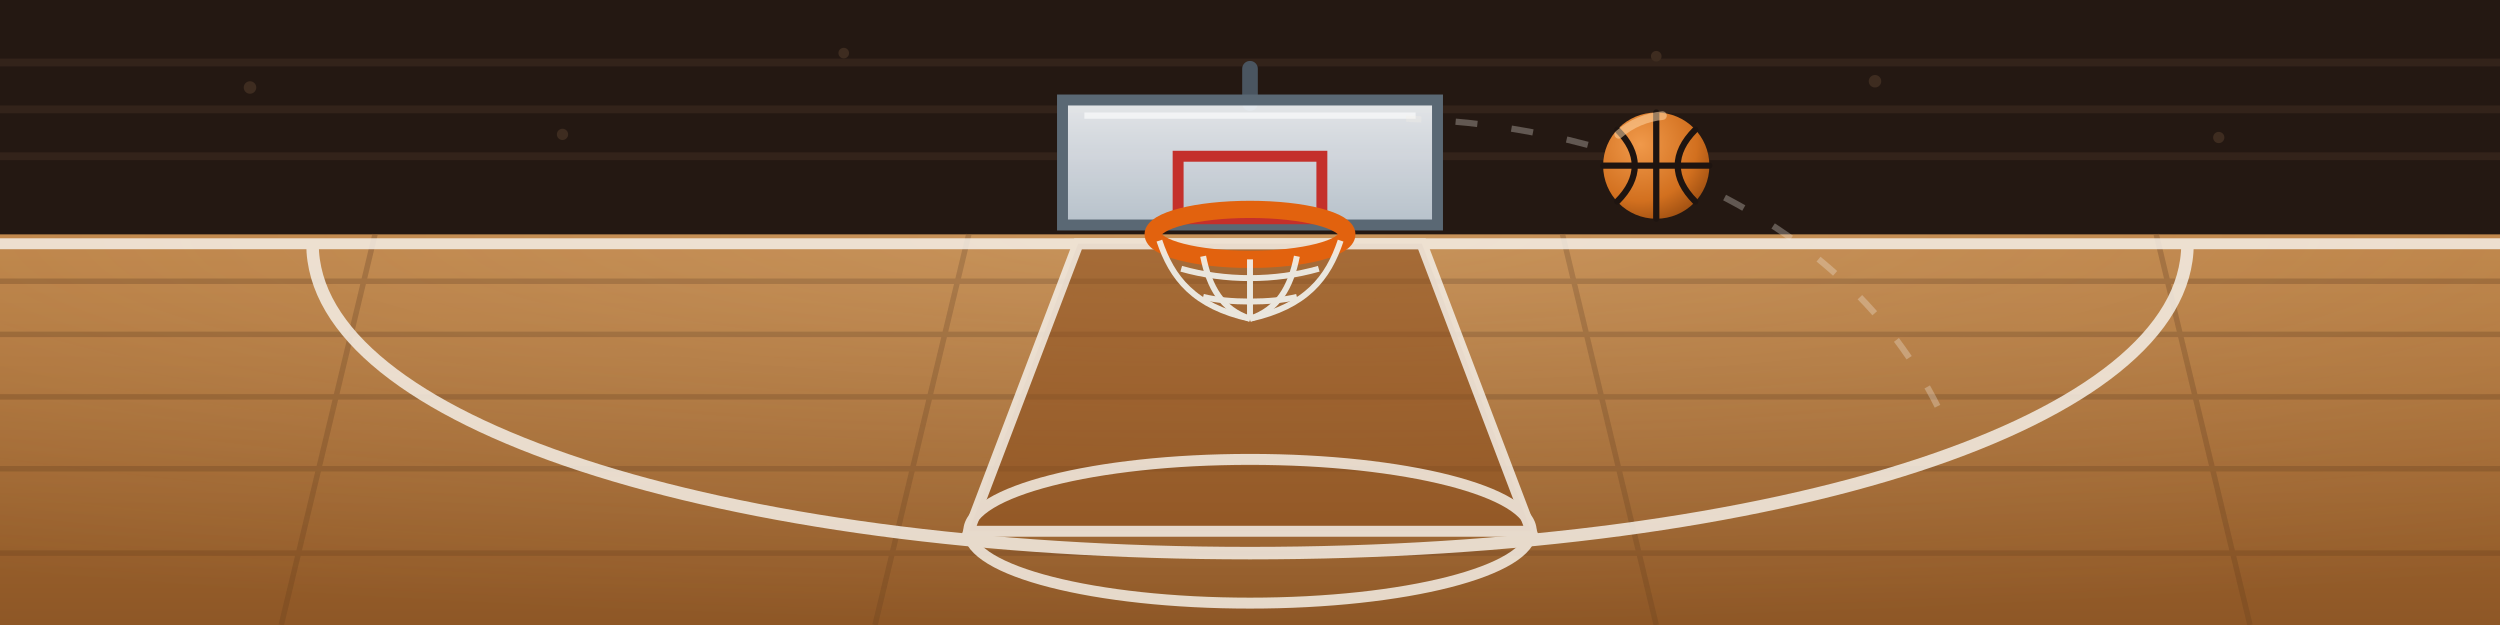
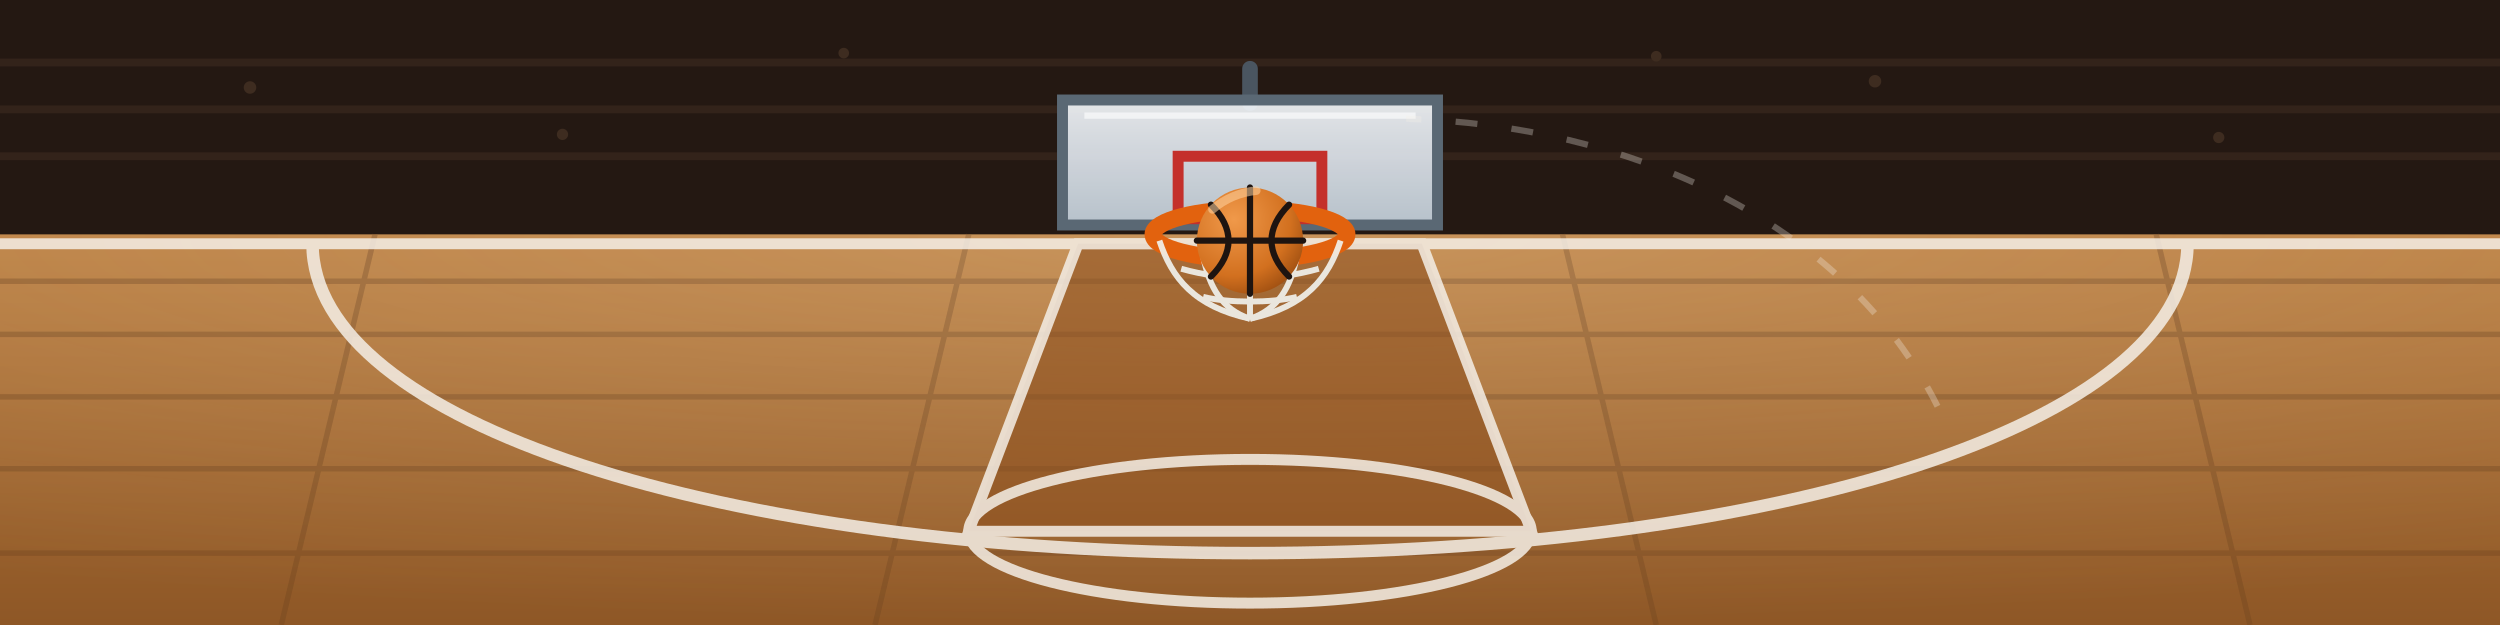
<svg xmlns="http://www.w3.org/2000/svg" viewBox="0 0 160 40" width="1600" height="400" role="presentation" preserveAspectRatio="xMidYMid slice">
  <style>
    .swing { animation: sway 2.8s ease-in-out infinite alternate;
             transform-box: fill-box; transform-origin: 50% 0 }
    @keyframes sway { from { transform: rotate(-2.5deg) } to { transform: rotate(2.5deg) } }
-     @media (prefers-reduced-motion: reduce) { .swing { animation: none } }
+     /* Up off the right wing, down through the rim, out of the bottom of the
+        net. */
+     .shot { animation: arc 4.2s ease-in infinite }
+     @keyframes arc {
+       0%   { transform: translate(30px,15px); opacity: 0 }
+       8%   { opacity: 1 }
+       38%  { transform: translate(15px,-6.5px) }
+       56%  { transform: translate(1px,-6px) }
+       68%  { transform: translate(0,0) }
+       80%  { transform: translate(0,6px) }
+       90%  { transform: translate(0,11px); opacity: 1 }
+       96%  { transform: translate(0,14px); opacity: 0 }
+       100% { transform: translate(30px,15px); opacity: 0 }
+     }
+     .rolls { animation: rolling 1.4s linear infinite;
+              transform-box: fill-box; transform-origin: 50% 50% }
+     @keyframes rolling { to { transform: rotate(360deg) } }
+     /* The net only moves when something has just gone through it. */
+     .swish { animation: kick 4.2s ease-out infinite;
+              transform-box: fill-box; transform-origin: 50% 0 }
+     @keyframes kick {
+       0%,66% { transform: scaleY(1) rotate(0deg) }
+       72%    { transform: scaleY(1.12) rotate(0deg) }
+       80%    { transform: scaleY(.96) rotate(1.5deg) }
+       88%    { transform: scaleY(1.03) rotate(-1deg) }
+       100%   { transform: scaleY(1) rotate(0deg) }
+     }
+     @media (prefers-reduced-motion: reduce) {
+       .swing, .shot, .rolls, .swish { animation: none }
+     }
  </style>
  <defs>
    <linearGradient id="floor" x1="0" y1="0" x2="0" y2="1">
      <stop offset="0%" stop-color="#B97C3E" />
      <stop offset="100%" stop-color="#8E5726" />
    </linearGradient>
    <linearGradient id="board" x1="0" y1="0" x2="0" y2="1">
      <stop offset="0%" stop-color="#F4F7FA" stop-opacity=".92" />
      <stop offset="100%" stop-color="#CBD8E4" stop-opacity=".88" />
    </linearGradient>
    <radialGradient id="spot" cx=".5" cy="0" r="1">
      <stop offset="0%" stop-color="#FFE9C4" stop-opacity=".22" />
      <stop offset="100%" stop-color="#FFE9C4" stop-opacity="0" />
    </radialGradient>
    <radialGradient id="orb" cx=".35" cy=".3" r=".82">
      <stop offset="0%" stop-color="#F0994A" />
      <stop offset="65%" stop-color="#D2701F" />
      <stop offset="100%" stop-color="#94480E" />
    </radialGradient>
  </defs>
  <rect width="160" height="40" fill="#160F0C" />
  <g fill="#241812">
    <path d="M0 0 L160 0 L160 15 L0 15 Z" />
  </g>
  <g stroke="#33231A" stroke-width=".5">
    <path d="M0 4 L160 4" />
    <path d="M0 7 L160 7" />
    <path d="M0 10 L160 10" />
  </g>
  <g fill="#3E2C20">
    <circle cx="16" cy="5.6" r=".4" />
    <circle cx="36" cy="8.6" r=".36" />
    <circle cx="120" cy="5.2" r=".4" />
    <circle cx="142" cy="8.8" r=".36" />
    <circle cx="54" cy="3.4" r=".34" />
    <circle cx="106" cy="3.6" r=".34" />
  </g>
  <path d="M0 15 L160 15 L160 40 L0 40 Z" fill="url(#floor)" />
  <g stroke="#7A4A20" stroke-width=".35" opacity=".55">
    <path d="M0 18 L160 18" />
    <path d="M0 21.4 L160 21.4" />
    <path d="M0 25.4 L160 25.4" />
    <path d="M0 30 L160 30" />
    <path d="M0 35.4 L160 35.4" />
    <path d="M24 15 L18 40" />
    <path d="M62 15 L56 40" />
    <path d="M100 15 L106 40" />
    <path d="M138 15 L144 40" />
  </g>
  <path d="M0 15 L160 15 L160 40 L0 40 Z" fill="url(#spot)" />
  <path d="M69 15.6 L91 15.6 L98 34 L62 34 Z" fill="#8A4C1C" opacity=".55" />
  <g fill="none" stroke="#F4EFE6" stroke-width=".7" opacity=".85">
    <path d="M69 15.6 L91 15.6 L98 34 L62 34 Z" />
    <ellipse cx="80" cy="34" rx="18" ry="4.6" />
    <path d="M20 15.6 C20 27 46 35.4 80 35.4 C114 35.4 140 27 140 15.6" stroke-width=".8" />
    <path d="M0 15.6 L160 15.6" />
  </g>
  <path d="M80 4.4 L80 6.6" stroke="#4A5560" stroke-width="1" stroke-linecap="round" />
  <path d="M68 6.4 L92 6.4 L92 14.4 L68 14.4 Z" fill="url(#board)" />
  <path d="M68 6.4 L92 6.4 L92 14.4 L68 14.4 Z" fill="none" stroke="#5A6874" stroke-width=".7" />
  <path d="M75.4 10 L84.6 10 L84.6 14 L75.4 14 Z" fill="none" stroke="#C4302B" stroke-width=".7" />
  <path d="M69.4 7.4 L90.6 7.4" stroke="#FFFFFF" stroke-width=".4" opacity=".6" />
  <g class="swing">
    <ellipse cx="80" cy="15" rx="6.2" ry="1.6" fill="none" stroke="#E2620E" stroke-width="1.1" />
-     <g stroke="#F2F4F0" stroke-width=".38" fill="none" opacity=".9">
+     <g class="swish" stroke="#F2F4F0" stroke-width=".38" fill="none" opacity=".9">
      <path d="M74.2 15.4 C75 17.8 76.4 19.6 80 20.4" />
      <path d="M77 16.4 C77.4 18.4 78.2 19.8 80 20.4" />
      <path d="M80 16.6 L80 20.4" />
      <path d="M83 16.4 C82.6 18.4 81.8 19.8 80 20.4" />
      <path d="M85.8 15.4 C85 17.8 83.6 19.6 80 20.4" />
      <path d="M75.6 17.2 C78.4 18 81.6 18 84.4 17.2" />
      <path d="M77 19 C78.6 19.4 81.4 19.4 83 19" />
    </g>
  </g>
  <g stroke="#F4EFE6" stroke-width=".4" fill="none" stroke-dasharray="1.4 2.2" opacity=".3">
    <path d="M124 26 C118 14 104 8 90 7.6" />
  </g>
-   <g transform="translate(106 10.6)">
-     <circle cx="0" cy="0" r="3.4" fill="url(#orb)" />
-     <g stroke="#1E1410" stroke-width=".4" fill="none" stroke-linecap="round">
-       <path d="M-3.4 0 L3.4 0" />
-       <path d="M0 -3.4 L0 3.4" />
-       <path d="M-2.5 -2.3 C-1 -.8 -1 .8 -2.5 2.3" />
-       <path d="M2.5 -2.3 C1 -.8 1 .8 2.5 2.3" />
+   <g class="shot">
+     <g class="rolls" transform="translate(80 15.4)">
+       <circle cx="0" cy="0" r="3.4" fill="url(#orb)" />
+       <g stroke="#1E1410" stroke-width=".4" fill="none" stroke-linecap="round">
+         <path d="M-3.4 0 L3.4 0" />
+         <path d="M0 -3.4 L0 3.4" />
+         <path d="M-2.5 -2.3 C-1 -.8 -1 .8 -2.5 2.3" />
+         <path d="M2.5 -2.3 C1 -.8 1 .8 2.5 2.3" />
+       </g>
+       <path d="M-2.4 -2 C-1.6 -2.7 -.6 -3.1 .4 -3.2" fill="none" stroke="#FFD3A0" stroke-width=".55" opacity=".55" stroke-linecap="round" />
    </g>
-     <path d="M-2.4 -2 C-1.6 -2.7 -.6 -3.1 .4 -3.2" fill="none" stroke="#FFD3A0" stroke-width=".55" opacity=".55" stroke-linecap="round" />
  </g>
</svg>
